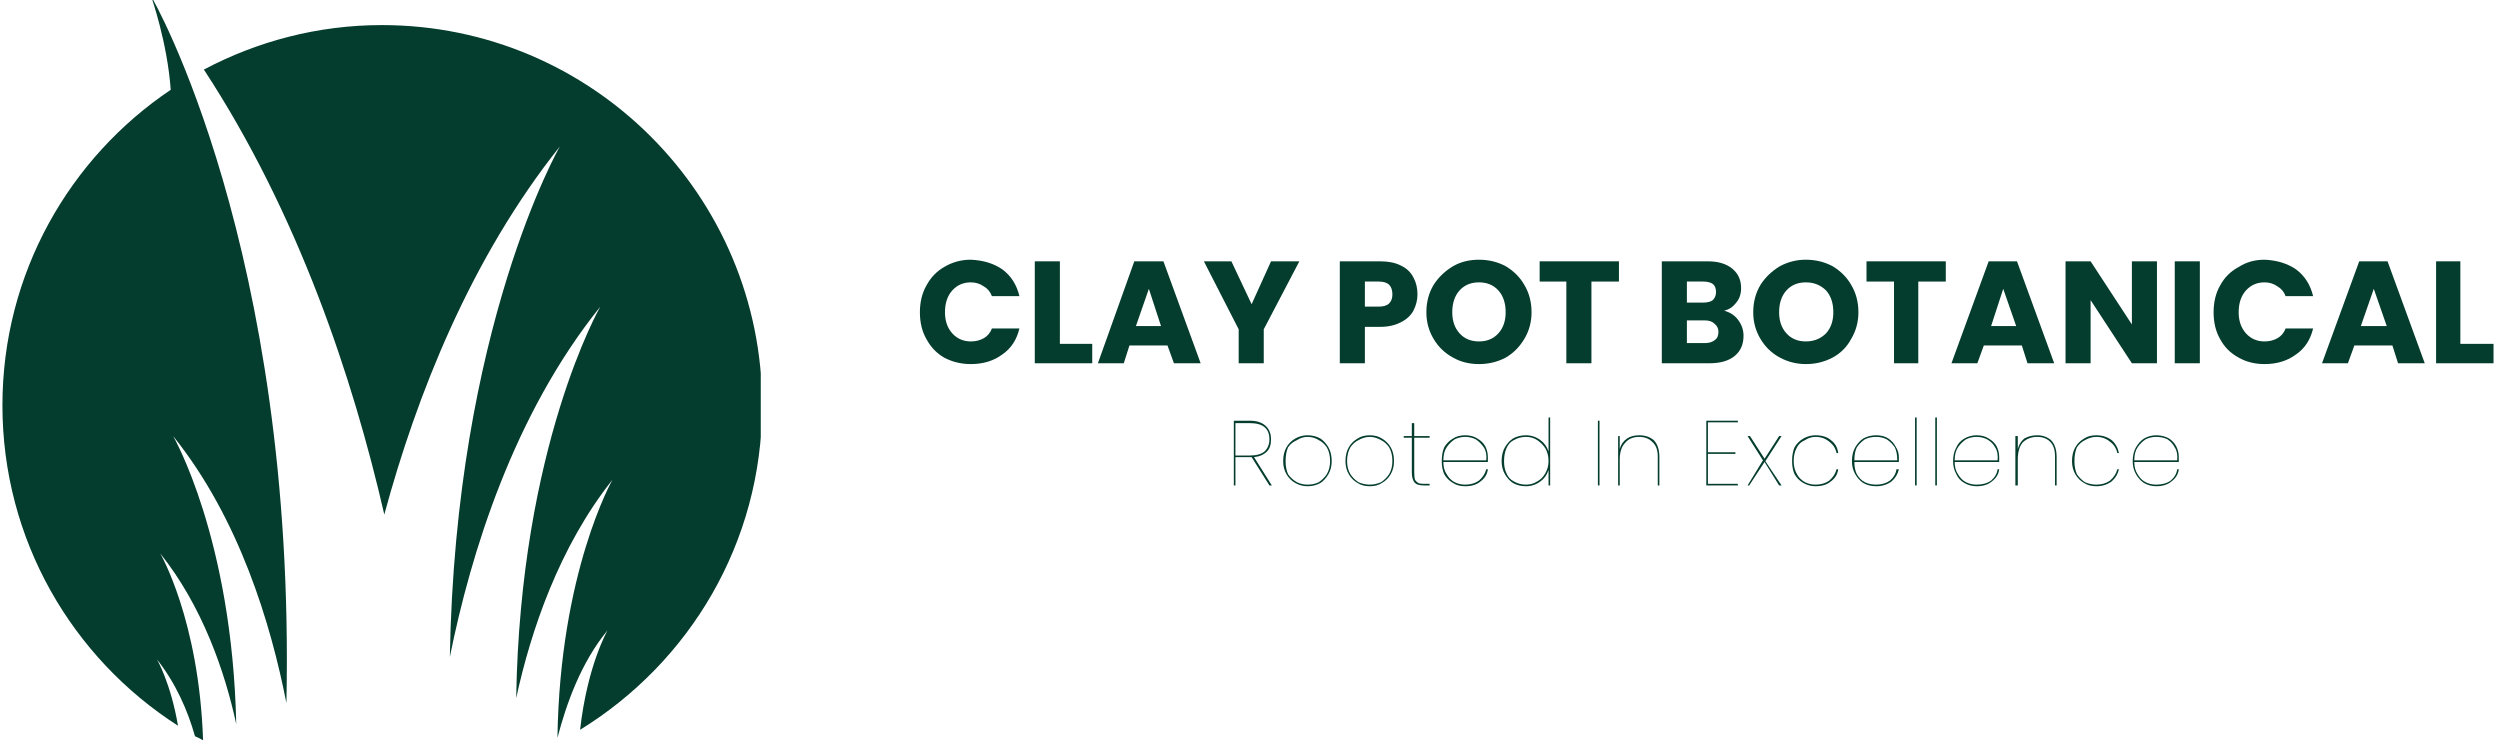
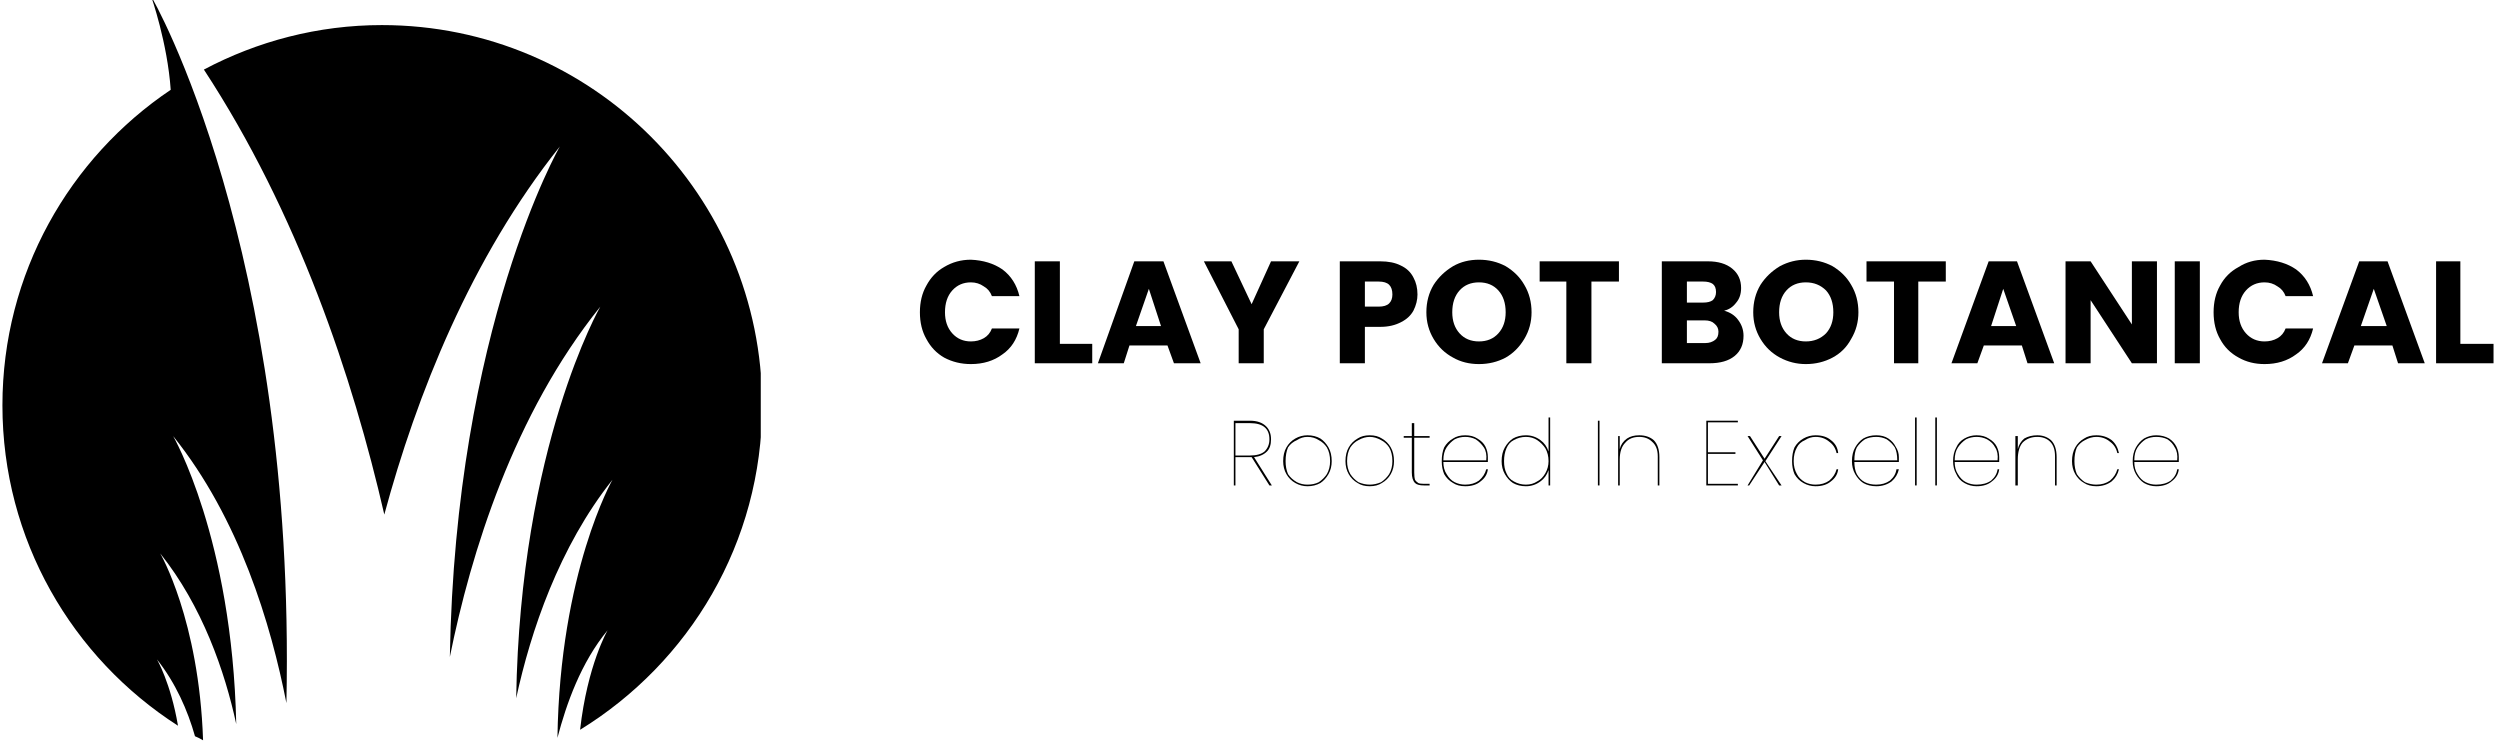
<svg xmlns="http://www.w3.org/2000/svg" version="1.2" viewBox="0 0 309 92" width="309" height="92">
  <defs>
    <clipPath clipPathUnits="userSpaceOnUse" id="cp1">
      <path d="m0.28-0.36h35.3v91.87h-35.3z" />
    </clipPath>
    <clipPath clipPathUnits="userSpaceOnUse" id="cp2">
      <path d="m25.17 3.07h68.86v88.24h-68.86z" />
    </clipPath>
  </defs>
  <style>
		.s0 { fill: #043d2d } 
	</style>
  <g id="Clip-Path" clip-path="url(#cp1)">
    <g id="Layer">
-       <path id="Layer" class="s0" d="m19.4 81.5c2.3 2.9 3.8 6.3 4.7 9.5q0.5 0.2 1 0.5c-0.5-14.9-5.3-23.1-5.3-23.1 5.2 6.5 8 14.6 9.4 21.1-0.5-23-7.8-35.6-7.8-35.6 8.2 10.2 12.1 23.3 14 33 1.2-56.1-16.6-87.3-16.7-87.3 0 0 2 5.7 2.4 11.5-12.5 8.4-20.8 22.7-20.8 39 0 16.6 8.6 31.2 21.7 39.6-0.9-5.3-2.6-8.2-2.6-8.2z" />
+       <path id="Layer" className="s0" d="m19.4 81.5c2.3 2.9 3.8 6.3 4.7 9.5q0.5 0.2 1 0.5c-0.5-14.9-5.3-23.1-5.3-23.1 5.2 6.5 8 14.6 9.4 21.1-0.5-23-7.8-35.6-7.8-35.6 8.2 10.2 12.1 23.3 14 33 1.2-56.1-16.6-87.3-16.7-87.3 0 0 2 5.7 2.4 11.5-12.5 8.4-20.8 22.7-20.8 39 0 16.6 8.6 31.2 21.7 39.6-0.9-5.3-2.6-8.2-2.6-8.2z" />
    </g>
  </g>
  <g id="Clip-Path" clip-path="url(#cp2)">
    <g id="Layer">
-       <path id="Layer" class="s0" d="m47.2 3.1c-7.9 0-15.4 2-22 5.5 11.6 17.7 18.4 38 22.3 55 4-14.8 10.7-31.7 21.7-45.5 0 0-12.9 22.4-13.6 63.1 2.6-12.9 7.9-30 18.6-43.3 0 0-9.9 17.2-10.4 48.4 1.8-8.3 5.3-18.7 11.9-27 0 0-6.5 11.4-6.8 31.9 1.1-4.2 2.9-9.3 6.2-13.3 0 0-2.5 4.3-3.4 12.3 13.5-8.3 22.5-23.1 22.5-40.1 0-25.9-21-47-47-47z" />
-     </g>
-   </g>
-   <g id="Layer">
-     <g id="Layer">
-       <g id="Layer">
-         <path id="Layer" class="s0" d="m113.7 38.6q0-1.9 0.8-3.3 0.8-1.5 2.2-2.3 1.5-0.9 3.3-0.9 2.3 0.1 3.9 1.2 1.6 1.2 2.1 3.3h-3.4q-0.3-0.8-1-1.2-0.7-0.5-1.6-0.5-1.4 0-2.3 1-0.9 1-0.9 2.7 0 1.6 0.9 2.6 0.9 1 2.3 1 0.9 0 1.6-0.4 0.7-0.4 1-1.2h3.4q-0.5 2.1-2.1 3.2-1.6 1.2-3.9 1.2-1.8 0-3.3-0.8-1.4-0.8-2.2-2.3-0.8-1.4-0.8-3.3z" />
-       </g>
-     </g>
-   </g>
-   <g id="Layer">
-     <g id="Layer">
-       <g id="Layer">
-         <path id="Layer" class="s0" d="m131 42.5h4v2.4h-7.1v-12.6h3.1z" />
-       </g>
-     </g>
-   </g>
-   <g id="Layer">
-     <g id="Layer">
-       <g id="Layer">
-         <path id="Layer" fill-rule="evenodd" class="s0" d="m144.3 42.7h-4.7l-0.7 2.2h-3.2l4.5-12.6h3.6l4.6 12.6h-3.3zm-0.8-2.4l-1.5-4.6-1.6 4.6z" />
-       </g>
-     </g>
-   </g>
-   <g id="Layer">
-     <g id="Layer">
-       <g id="Layer">
-         <path id="Layer" class="s0" d="m160.6 32.3l-4.4 8.4v4.2h-3.1v-4.2l-4.3-8.4h3.4l2.5 5.3 2.4-5.3z" />
-       </g>
-     </g>
-   </g>
-   <g id="Layer">
-     <g id="Layer">
-       <g id="Layer">
- 			</g>
-     </g>
-   </g>
-   <g id="Layer">
-     <g id="Layer">
-       <g id="Layer">
-         <path id="Layer" fill-rule="evenodd" class="s0" d="m175.2 36.4q0 1-0.5 2-0.5 0.9-1.5 1.4-1.1 0.6-2.6 0.6h-1.9v4.5h-3.1v-12.6h5q1.5 0 2.5 0.5 1.1 0.5 1.6 1.5 0.5 0.9 0.5 2.1zm-4.8 1.5q0.9 0 1.3-0.4 0.4-0.4 0.4-1.1 0-0.8-0.4-1.2-0.4-0.4-1.3-0.4h-1.7v3.1z" />
-       </g>
-     </g>
-   </g>
-   <g id="Layer">
-     <g id="Layer">
-       <g id="Layer">
-         <path id="Layer" fill-rule="evenodd" class="s0" d="m182.8 45q-1.8 0-3.2-0.8-1.5-0.8-2.4-2.3-0.9-1.5-0.9-3.3 0-1.9 0.9-3.4 0.9-1.4 2.4-2.3 1.4-0.8 3.2-0.8 1.8 0 3.3 0.8 1.5 0.9 2.3 2.3 0.9 1.5 0.9 3.4 0 1.8-0.9 3.3-0.9 1.5-2.3 2.3-1.5 0.8-3.3 0.8zm0-2.8q1.5 0 2.4-1 0.9-1 0.9-2.6 0-1.7-0.9-2.7-0.9-1-2.4-1-1.5 0-2.4 1-0.9 1-0.9 2.7 0 1.6 0.9 2.6 0.9 1 2.4 1z" />
-       </g>
-     </g>
-   </g>
-   <g id="Layer">
-     <g id="Layer">
-       <g id="Layer">
-         <path id="Layer" class="s0" d="m200.1 32.3v2.5h-3.4v10.1h-3.1v-10.1h-3.3v-2.5z" />
-       </g>
-     </g>
-   </g>
-   <g id="Layer">
-     <g id="Layer">
-       <g id="Layer">
- 			</g>
-     </g>
-   </g>
-   <g id="Layer">
-     <g id="Layer">
-       <g id="Layer">
-         <path id="Layer" fill-rule="evenodd" class="s0" d="m213.1 38.4q1.1 0.3 1.7 1.1 0.7 0.9 0.7 2 0 1.6-1.1 2.5-1.1 0.9-3.1 0.9h-5.9v-12.6h5.7q1.9 0 3 0.9 1.1 0.9 1.1 2.4 0 1.1-0.6 1.8-0.6 0.8-1.5 1zm-4.6-1h2q0.8 0 1.2-0.3 0.4-0.4 0.4-1 0-0.7-0.4-1-0.4-0.3-1.2-0.3h-2zm2.3 5q0.7 0 1.2-0.4 0.4-0.3 0.4-1 0-0.6-0.5-1-0.4-0.4-1.2-0.4h-2.2v2.8z" />
-       </g>
-     </g>
-   </g>
-   <g id="Layer">
-     <g id="Layer">
-       <g id="Layer">
-         <path id="Layer" fill-rule="evenodd" class="s0" d="m223.2 45q-1.7 0-3.2-0.8-1.5-0.8-2.4-2.3-0.9-1.5-0.9-3.3 0-1.9 0.9-3.4 0.9-1.4 2.4-2.3 1.5-0.8 3.2-0.8 1.8 0 3.3 0.8 1.5 0.9 2.3 2.3 0.9 1.5 0.9 3.4 0 1.8-0.9 3.3-0.8 1.5-2.3 2.3-1.5 0.8-3.3 0.8zm0-2.8q1.5 0 2.5-1 0.9-1 0.9-2.6 0-1.7-0.9-2.7-1-1-2.5-1-1.5 0-2.4 1-0.9 1-0.9 2.7 0 1.6 0.9 2.6 0.9 1 2.4 1z" />
-       </g>
-     </g>
-   </g>
-   <g id="Layer">
-     <g id="Layer">
-       <g id="Layer">
-         <path id="Layer" class="s0" d="m240.5 32.3v2.5h-3.4v10.1h-3v-10.1h-3.4v-2.5z" />
-       </g>
-     </g>
-   </g>
-   <g id="Layer">
-     <g id="Layer">
-       <g id="Layer">
-         <path id="Layer" fill-rule="evenodd" class="s0" d="m249.9 42.7h-4.7l-0.8 2.2h-3.2l4.6-12.6h3.5l4.6 12.6h-3.3zm-0.7-2.4l-1.6-4.6-1.5 4.6z" />
-       </g>
-     </g>
-   </g>
-   <g id="Layer">
-     <g id="Layer">
-       <g id="Layer">
-         <path id="Layer" class="s0" d="m266.6 44.9h-3.1l-5.1-7.8v7.8h-3.1v-12.6h3.1l5.1 7.8v-7.8h3.1z" />
-       </g>
-     </g>
-   </g>
-   <g id="Layer">
-     <g id="Layer">
-       <g id="Layer">
-         <path id="Layer" class="s0" d="m271.9 32.3v12.6h-3.1v-12.6z" />
-       </g>
-     </g>
-   </g>
-   <g id="Layer">
-     <g id="Layer">
-       <g id="Layer">
-         <path id="Layer" class="s0" d="m273.6 38.6q0-1.9 0.8-3.3 0.8-1.5 2.3-2.3 1.4-0.9 3.2-0.9 2.3 0.1 3.9 1.2 1.6 1.2 2.1 3.3h-3.4q-0.3-0.8-1-1.2-0.7-0.5-1.6-0.5-1.4 0-2.3 1-0.9 1-0.9 2.7 0 1.6 0.9 2.6 0.9 1 2.3 1 0.9 0 1.6-0.4 0.7-0.4 1-1.2h3.4q-0.5 2.1-2.1 3.2-1.6 1.2-3.9 1.2-1.8 0-3.2-0.8-1.5-0.8-2.3-2.3-0.8-1.4-0.8-3.3z" />
-       </g>
-     </g>
-   </g>
-   <g id="Layer">
-     <g id="Layer">
-       <g id="Layer">
-         <path id="Layer" fill-rule="evenodd" class="s0" d="m295.7 42.7h-4.7l-0.8 2.2h-3.2l4.6-12.6h3.5l4.6 12.6h-3.3zm-0.7-2.4l-1.6-4.6-1.6 4.6z" />
-       </g>
-     </g>
-   </g>
-   <g id="Layer">
-     <g id="Layer">
-       <g id="Layer">
-         <path id="Layer" class="s0" d="m304.1 42.5h4.1v2.4h-7.1v-12.6h3z" />
-       </g>
-     </g>
-   </g>
-   <g id="Layer">
-     <g id="Layer">
-       <g id="Layer">
-         <path id="Layer" fill-rule="evenodd" class="s0" d="m156.9 60l-2.2-3.5h-2v3.5h-0.2v-8h2q1.3 0 2 0.7 0.6 0.6 0.6 1.6 0 1-0.5 1.5-0.6 0.6-1.6 0.7l2.2 3.5zm-2.4-3.7q1.2 0 1.8-0.5 0.6-0.6 0.6-1.5 0-2-2.4-2h-1.8v4z" />
-       </g>
-     </g>
-   </g>
-   <g id="Layer">
-     <g id="Layer">
-       <g id="Layer">
-         <path id="Layer" fill-rule="evenodd" class="s0" d="m161.6 60.1q-0.8 0-1.5-0.4-0.7-0.4-1.1-1.1-0.4-0.7-0.4-1.6 0-1 0.4-1.7 0.4-0.7 1.1-1.1 0.7-0.4 1.5-0.4 0.9 0 1.6 0.4 0.6 0.4 1 1.1 0.4 0.7 0.4 1.7 0 0.9-0.4 1.6-0.4 0.7-1 1.1-0.7 0.4-1.6 0.4zm0-0.2q0.8 0 1.4-0.3 0.6-0.4 1-1 0.4-0.7 0.4-1.6 0-1-0.4-1.7-0.4-0.6-1-0.9-0.6-0.4-1.4-0.4-0.7 0-1.3 0.4-0.7 0.3-1.1 0.9-0.3 0.7-0.3 1.7 0 0.9 0.3 1.6 0.4 0.6 1.1 1 0.6 0.3 1.3 0.3z" />
-       </g>
-     </g>
-   </g>
-   <g id="Layer">
-     <g id="Layer">
-       <g id="Layer">
-         <path id="Layer" fill-rule="evenodd" class="s0" d="m169.3 60.1q-0.9 0-1.5-0.4-0.7-0.4-1.1-1.1-0.4-0.7-0.4-1.6 0-1 0.4-1.7 0.4-0.7 1.1-1.1 0.6-0.4 1.5-0.4 0.9 0 1.5 0.4 0.7 0.4 1.1 1.1 0.4 0.7 0.4 1.7 0 0.9-0.4 1.6-0.4 0.7-1.1 1.1-0.6 0.4-1.5 0.4zm0-0.2q0.7 0 1.4-0.3 0.6-0.4 1-1 0.4-0.7 0.4-1.6 0-1-0.4-1.7-0.4-0.6-1-0.9-0.7-0.4-1.4-0.4-0.7 0-1.4 0.4-0.6 0.3-1 0.9-0.4 0.7-0.4 1.7 0 0.9 0.4 1.6 0.4 0.6 1 1 0.7 0.3 1.4 0.3z" />
-       </g>
-     </g>
-   </g>
-   <g id="Layer">
-     <g id="Layer">
-       <g id="Layer">
-         <path id="Layer" class="s0" d="m174.8 54.1v4.3q0 0.6 0.1 0.9 0.1 0.2 0.4 0.4 0.2 0.1 0.7 0.1h0.7v0.2h-0.7q-0.8 0-1.1-0.3-0.4-0.4-0.4-1.3v-4.3h-1v-0.2h1v-1.6h0.3v1.6h1.9v0.2z" />
-       </g>
-     </g>
-   </g>
-   <g id="Layer">
-     <g id="Layer">
-       <g id="Layer">
-         <path id="Layer" fill-rule="evenodd" class="s0" d="m181.1 59.9q1 0 1.7-0.5 0.7-0.6 0.9-1.4h0.2q-0.1 0.9-0.9 1.5-0.7 0.6-1.9 0.6-0.9 0-1.5-0.4-0.7-0.4-1.1-1.1-0.3-0.7-0.3-1.6 0-1 0.3-1.7 0.4-0.7 1.1-1.1 0.6-0.4 1.5-0.4 0.9 0 1.5 0.4 0.7 0.4 1 1 0.3 0.6 0.3 1.3 0 0.4 0 0.6h-5.5q0 0.9 0.4 1.5 0.4 0.7 1 1 0.6 0.3 1.3 0.3zm0-5.9q-0.7 0-1.3 0.3-0.6 0.4-1 1-0.4 0.6-0.4 1.6h5.3q0.1-1-0.3-1.6-0.4-0.6-1-1-0.6-0.3-1.3-0.3z" />
-       </g>
-     </g>
-   </g>
-   <g id="Layer">
-     <g id="Layer">
-       <g id="Layer">
-         <path id="Layer" fill-rule="evenodd" class="s0" d="m185.6 57q0-1 0.4-1.7 0.4-0.7 1-1.1 0.7-0.4 1.6-0.4 1 0 1.8 0.6 0.7 0.5 1 1.4v-4.2h0.2v8.4h-0.2v-1.9q-0.3 0.9-1 1.4-0.8 0.6-1.8 0.6-0.9 0-1.6-0.4-0.6-0.4-1-1.1-0.4-0.7-0.4-1.6zm5.8 0q0-0.9-0.4-1.6-0.4-0.6-1-1-0.6-0.4-1.4-0.4-0.8 0-1.5 0.4-0.6 0.3-0.9 1-0.3 0.7-0.3 1.6 0 0.9 0.3 1.5 0.3 0.7 0.9 1 0.7 0.4 1.5 0.4 0.8 0 1.4-0.4 0.6-0.3 1-1 0.4-0.7 0.4-1.5z" />
-       </g>
-     </g>
-   </g>
-   <g id="Layer">
-     <g id="Layer">
-       <g id="Layer">
- 			</g>
-     </g>
-   </g>
-   <g id="Layer">
-     <g id="Layer">
-       <g id="Layer">
-         <path id="Layer" class="s0" d="m197.7 52v8h-0.2v-8z" />
-       </g>
-     </g>
-   </g>
-   <g id="Layer">
-     <g id="Layer">
-       <g id="Layer">
-         <path id="Layer" class="s0" d="m202.6 53.8q1.1 0 1.8 0.6 0.7 0.7 0.7 2.1v3.5h-0.2v-3.6q0-1.2-0.7-1.8-0.6-0.6-1.6-0.6-1.1 0-1.7 0.7-0.7 0.7-0.7 2.1v3.2h-0.2v-6.1h0.2v1.6q0.2-0.8 0.9-1.3 0.6-0.4 1.5-0.4z" />
-       </g>
-     </g>
-   </g>
-   <g id="Layer">
-     <g id="Layer">
-       <g id="Layer">
- 			</g>
-     </g>
-   </g>
-   <g id="Layer">
-     <g id="Layer">
-       <g id="Layer">
-         <path id="Layer" class="s0" d="m211.1 52.2v3.7h3.4v0.2h-3.4v3.7h3.7v0.2h-3.9v-8h3.9v0.2z" />
-       </g>
-     </g>
-   </g>
-   <g id="Layer">
-     <g id="Layer">
-       <g id="Layer">
-         <path id="Layer" class="s0" d="m219.9 60l-1.8-2.9-1.9 2.9h-0.2l1.9-3.1-1.9-3h0.3l1.8 2.8 1.8-2.8h0.3l-2 3.1 2 3z" />
-       </g>
-     </g>
-   </g>
-   <g id="Layer">
-     <g id="Layer">
-       <g id="Layer">
-         <path id="Layer" class="s0" d="m221.5 57q0-1 0.3-1.7 0.4-0.7 1.1-1.1 0.7-0.4 1.5-0.4 1.2 0 1.9 0.6 0.8 0.6 0.9 1.6h-0.2q-0.2-0.9-0.9-1.4-0.7-0.6-1.7-0.6-0.7 0-1.3 0.4-0.7 0.3-1 0.9-0.4 0.7-0.4 1.7 0 0.9 0.4 1.6 0.3 0.6 1 1 0.6 0.3 1.3 0.3 1 0 1.7-0.5 0.7-0.6 0.9-1.4h0.2q-0.1 0.9-0.9 1.5-0.7 0.6-1.9 0.6-0.8 0-1.5-0.4-0.7-0.4-1.1-1.1-0.3-0.7-0.3-1.6z" />
-       </g>
-     </g>
-   </g>
-   <g id="Layer">
-     <g id="Layer">
-       <g id="Layer">
-         <path id="Layer" fill-rule="evenodd" class="s0" d="m231.9 59.9q1 0 1.7-0.5 0.7-0.6 0.8-1.4h0.3q-0.2 0.9-0.9 1.5-0.8 0.6-1.9 0.6-0.9 0-1.6-0.4-0.6-0.4-1-1.1-0.4-0.7-0.4-1.6 0-1 0.4-1.7 0.4-0.7 1-1.1 0.7-0.4 1.6-0.4 0.9 0 1.5 0.4 0.6 0.4 0.9 1 0.4 0.6 0.4 1.3 0 0.4 0 0.6h-5.5q0 0.9 0.3 1.5 0.4 0.7 1 1 0.6 0.3 1.4 0.3zm0-5.9q-0.8 0-1.4 0.3-0.6 0.4-1 1-0.3 0.6-0.3 1.6h5.3q0-1-0.3-1.6-0.4-0.6-1-1-0.6-0.3-1.3-0.3z" />
-       </g>
-     </g>
-   </g>
-   <g id="Layer">
-     <g id="Layer">
-       <g id="Layer">
-         <path id="Layer" class="s0" d="m236.9 51.6v8.4h-0.2v-8.4z" />
-       </g>
-     </g>
-   </g>
-   <g id="Layer">
-     <g id="Layer">
-       <g id="Layer">
-         <path id="Layer" class="s0" d="m239.4 51.6v8.4h-0.2v-8.4z" />
-       </g>
-     </g>
-   </g>
-   <g id="Layer">
-     <g id="Layer">
-       <g id="Layer">
-         <path id="Layer" fill-rule="evenodd" class="s0" d="m244.3 59.9q1.1 0 1.8-0.5 0.7-0.6 0.8-1.4h0.2q-0.1 0.9-0.9 1.5-0.7 0.6-1.9 0.6-0.8 0-1.5-0.4-0.7-0.4-1-1.1-0.4-0.7-0.4-1.6 0-1 0.4-1.7 0.3-0.7 1-1.1 0.7-0.4 1.5-0.4 0.9 0 1.5 0.4 0.7 0.4 1 1 0.3 0.6 0.3 1.3 0 0.4 0 0.6h-5.5q0 0.9 0.4 1.5 0.4 0.7 1 1 0.6 0.3 1.3 0.3zm0-5.9q-0.7 0-1.3 0.3-0.6 0.4-1 1-0.4 0.6-0.4 1.6h5.3q0.1-1-0.3-1.6-0.3-0.6-1-1-0.6-0.3-1.3-0.3z" />
-       </g>
-     </g>
-   </g>
-   <g id="Layer">
-     <g id="Layer">
-       <g id="Layer">
-         <path id="Layer" class="s0" d="m251.8 53.8q1 0 1.7 0.6 0.7 0.7 0.7 2.1v3.5h-0.2v-3.6q0-1.2-0.6-1.8-0.6-0.6-1.6-0.6-1.1 0-1.8 0.7-0.6 0.7-0.6 2.1v3.2h-0.3v-6.1h0.3v1.6q0.2-0.8 0.8-1.3 0.7-0.4 1.6-0.4z" />
-       </g>
-     </g>
-   </g>
-   <g id="Layer">
-     <g id="Layer">
-       <g id="Layer">
-         <path id="Layer" class="s0" d="m256.1 57q0-1 0.4-1.7 0.4-0.7 1.1-1.1 0.6-0.4 1.5-0.4 1.1 0 1.9 0.6 0.7 0.6 0.9 1.6h-0.2q-0.2-0.9-0.9-1.4-0.7-0.6-1.7-0.6-0.7 0-1.4 0.4-0.6 0.3-1 0.9-0.3 0.7-0.3 1.7 0 0.9 0.3 1.6 0.4 0.6 1 1 0.7 0.3 1.4 0.3 1 0 1.7-0.5 0.7-0.6 0.9-1.4h0.2q-0.2 0.9-0.9 1.5-0.8 0.6-1.9 0.6-0.9 0-1.5-0.4-0.7-0.4-1.1-1.1-0.4-0.7-0.4-1.6z" />
-       </g>
-     </g>
-   </g>
-   <g id="Layer">
-     <g id="Layer">
-       <g id="Layer">
-         <path id="Layer" fill-rule="evenodd" class="s0" d="m266.5 59.9q1.1 0 1.8-0.5 0.7-0.6 0.8-1.4h0.2q-0.1 0.9-0.9 1.5-0.7 0.6-1.9 0.6-0.8 0-1.5-0.4-0.6-0.4-1-1.1-0.4-0.7-0.4-1.6 0-1 0.4-1.7 0.4-0.7 1-1.1 0.7-0.4 1.5-0.4 0.9 0 1.6 0.4 0.6 0.4 0.9 1 0.3 0.6 0.3 1.3 0 0.4 0 0.6h-5.5q0 0.9 0.4 1.5 0.4 0.7 1 1 0.6 0.3 1.3 0.3zm0-5.9q-0.7 0-1.3 0.3-0.6 0.4-1 1-0.4 0.6-0.4 1.6h5.3q0.1-1-0.3-1.6-0.3-0.6-0.9-1-0.6-0.3-1.4-0.3z" />
+       <path id="Layer" className="s0" d="m47.2 3.1c-7.9 0-15.4 2-22 5.5 11.6 17.7 18.4 38 22.3 55 4-14.8 10.7-31.7 21.7-45.5 0 0-12.9 22.4-13.6 63.1 2.6-12.9 7.9-30 18.6-43.3 0 0-9.9 17.2-10.4 48.4 1.8-8.3 5.3-18.7 11.9-27 0 0-6.5 11.4-6.8 31.9 1.1-4.2 2.9-9.3 6.2-13.3 0 0-2.5 4.3-3.4 12.3 13.5-8.3 22.5-23.1 22.5-40.1 0-25.9-21-47-47-47z" />
+     </g>
+   </g>
+   <g id="Layer">
+     <g id="Layer">
+       <g id="Layer">
+         <path id="Layer" className="s0" d="m113.7 38.6q0-1.9 0.8-3.3 0.8-1.5 2.2-2.3 1.5-0.9 3.3-0.9 2.3 0.1 3.9 1.2 1.6 1.2 2.1 3.3h-3.4q-0.3-0.8-1-1.2-0.7-0.5-1.6-0.5-1.4 0-2.3 1-0.9 1-0.9 2.7 0 1.6 0.9 2.6 0.9 1 2.3 1 0.9 0 1.6-0.4 0.7-0.4 1-1.2h3.4q-0.5 2.1-2.1 3.2-1.6 1.2-3.9 1.2-1.8 0-3.3-0.8-1.4-0.8-2.2-2.3-0.8-1.4-0.8-3.3z" />
+       </g>
+     </g>
+   </g>
+   <g id="Layer">
+     <g id="Layer">
+       <g id="Layer">
+         <path id="Layer" className="s0" d="m131 42.5h4v2.4h-7.1v-12.6h3.1z" />
+       </g>
+     </g>
+   </g>
+   <g id="Layer">
+     <g id="Layer">
+       <g id="Layer">
+         <path id="Layer" fill-rule="evenodd" className="s0" d="m144.3 42.7h-4.7l-0.7 2.2h-3.2l4.5-12.6h3.6l4.6 12.6h-3.3zm-0.8-2.4l-1.5-4.6-1.6 4.6z" />
+       </g>
+     </g>
+   </g>
+   <g id="Layer">
+     <g id="Layer">
+       <g id="Layer">
+         <path id="Layer" className="s0" d="m160.6 32.3l-4.4 8.4v4.2h-3.1v-4.2l-4.3-8.4h3.4l2.5 5.3 2.4-5.3z" />
+       </g>
+     </g>
+   </g>
+   <g id="Layer">
+     <g id="Layer">
+       <g id="Layer">
+ 			</g>
+     </g>
+   </g>
+   <g id="Layer">
+     <g id="Layer">
+       <g id="Layer">
+         <path id="Layer" fill-rule="evenodd" className="s0" d="m175.2 36.4q0 1-0.5 2-0.5 0.9-1.5 1.4-1.1 0.6-2.6 0.6h-1.9v4.5h-3.1v-12.6h5q1.5 0 2.5 0.5 1.1 0.5 1.6 1.5 0.5 0.9 0.5 2.1zm-4.8 1.5q0.9 0 1.3-0.4 0.4-0.4 0.4-1.1 0-0.8-0.4-1.2-0.4-0.4-1.3-0.4h-1.7v3.1z" />
+       </g>
+     </g>
+   </g>
+   <g id="Layer">
+     <g id="Layer">
+       <g id="Layer">
+         <path id="Layer" fill-rule="evenodd" className="s0" d="m182.8 45q-1.8 0-3.2-0.8-1.5-0.8-2.4-2.3-0.9-1.5-0.9-3.3 0-1.9 0.9-3.4 0.9-1.4 2.4-2.3 1.4-0.8 3.2-0.8 1.8 0 3.3 0.8 1.5 0.9 2.3 2.3 0.9 1.5 0.9 3.4 0 1.8-0.9 3.3-0.9 1.5-2.3 2.3-1.5 0.8-3.3 0.8zm0-2.8q1.5 0 2.4-1 0.9-1 0.9-2.6 0-1.7-0.9-2.7-0.9-1-2.4-1-1.5 0-2.4 1-0.9 1-0.9 2.7 0 1.6 0.9 2.6 0.9 1 2.4 1z" />
+       </g>
+     </g>
+   </g>
+   <g id="Layer">
+     <g id="Layer">
+       <g id="Layer">
+         <path id="Layer" className="s0" d="m200.1 32.3v2.5h-3.4v10.1h-3.1v-10.1h-3.3v-2.5z" />
+       </g>
+     </g>
+   </g>
+   <g id="Layer">
+     <g id="Layer">
+       <g id="Layer">
+ 			</g>
+     </g>
+   </g>
+   <g id="Layer">
+     <g id="Layer">
+       <g id="Layer">
+         <path id="Layer" fill-rule="evenodd" className="s0" d="m213.1 38.4q1.1 0.3 1.7 1.1 0.7 0.9 0.7 2 0 1.6-1.1 2.5-1.1 0.9-3.1 0.9h-5.9v-12.6h5.7q1.9 0 3 0.9 1.1 0.9 1.1 2.4 0 1.1-0.6 1.8-0.6 0.8-1.5 1zm-4.6-1h2q0.8 0 1.2-0.3 0.4-0.4 0.4-1 0-0.7-0.4-1-0.4-0.3-1.2-0.3h-2zm2.3 5q0.7 0 1.2-0.4 0.4-0.3 0.4-1 0-0.6-0.5-1-0.4-0.4-1.2-0.4h-2.2v2.8z" />
+       </g>
+     </g>
+   </g>
+   <g id="Layer">
+     <g id="Layer">
+       <g id="Layer">
+         <path id="Layer" fill-rule="evenodd" className="s0" d="m223.2 45q-1.7 0-3.2-0.8-1.5-0.8-2.4-2.3-0.9-1.5-0.9-3.3 0-1.9 0.9-3.4 0.9-1.4 2.4-2.3 1.5-0.8 3.2-0.8 1.8 0 3.3 0.8 1.5 0.9 2.3 2.3 0.9 1.5 0.9 3.4 0 1.8-0.9 3.3-0.8 1.5-2.3 2.3-1.5 0.8-3.3 0.8zm0-2.8q1.5 0 2.5-1 0.9-1 0.9-2.6 0-1.7-0.9-2.7-1-1-2.5-1-1.5 0-2.4 1-0.9 1-0.9 2.7 0 1.6 0.9 2.6 0.9 1 2.4 1z" />
+       </g>
+     </g>
+   </g>
+   <g id="Layer">
+     <g id="Layer">
+       <g id="Layer">
+         <path id="Layer" className="s0" d="m240.5 32.3v2.5h-3.4v10.1h-3v-10.1h-3.4v-2.5z" />
+       </g>
+     </g>
+   </g>
+   <g id="Layer">
+     <g id="Layer">
+       <g id="Layer">
+         <path id="Layer" fill-rule="evenodd" className="s0" d="m249.9 42.7h-4.7l-0.8 2.2h-3.2l4.6-12.6h3.5l4.6 12.6h-3.3zm-0.7-2.4l-1.6-4.6-1.5 4.6z" />
+       </g>
+     </g>
+   </g>
+   <g id="Layer">
+     <g id="Layer">
+       <g id="Layer">
+         <path id="Layer" className="s0" d="m266.6 44.9h-3.1l-5.1-7.8v7.8h-3.1v-12.6h3.1l5.1 7.8v-7.8h3.1z" />
+       </g>
+     </g>
+   </g>
+   <g id="Layer">
+     <g id="Layer">
+       <g id="Layer">
+         <path id="Layer" className="s0" d="m271.9 32.3v12.6h-3.1v-12.6z" />
+       </g>
+     </g>
+   </g>
+   <g id="Layer">
+     <g id="Layer">
+       <g id="Layer">
+         <path id="Layer" className="s0" d="m273.6 38.6q0-1.9 0.8-3.3 0.8-1.5 2.3-2.3 1.4-0.9 3.2-0.9 2.3 0.1 3.9 1.2 1.6 1.2 2.1 3.3h-3.4q-0.3-0.8-1-1.2-0.7-0.5-1.6-0.5-1.4 0-2.3 1-0.9 1-0.9 2.7 0 1.6 0.9 2.6 0.9 1 2.3 1 0.9 0 1.6-0.4 0.7-0.4 1-1.2h3.4q-0.5 2.1-2.1 3.2-1.6 1.2-3.9 1.2-1.8 0-3.2-0.8-1.5-0.8-2.3-2.3-0.8-1.4-0.8-3.3z" />
+       </g>
+     </g>
+   </g>
+   <g id="Layer">
+     <g id="Layer">
+       <g id="Layer">
+         <path id="Layer" fill-rule="evenodd" className="s0" d="m295.7 42.7h-4.7l-0.8 2.2h-3.2l4.6-12.6h3.5l4.6 12.6h-3.3zm-0.7-2.4l-1.6-4.6-1.6 4.6z" />
+       </g>
+     </g>
+   </g>
+   <g id="Layer">
+     <g id="Layer">
+       <g id="Layer">
+         <path id="Layer" className="s0" d="m304.1 42.5h4.1v2.4h-7.1v-12.6h3z" />
+       </g>
+     </g>
+   </g>
+   <g id="Layer">
+     <g id="Layer">
+       <g id="Layer">
+         <path id="Layer" fill-rule="evenodd" className="s0" d="m156.9 60l-2.2-3.5h-2v3.5h-0.2v-8h2q1.3 0 2 0.7 0.6 0.6 0.6 1.6 0 1-0.5 1.5-0.6 0.6-1.6 0.7l2.2 3.5zm-2.4-3.7q1.2 0 1.8-0.5 0.6-0.6 0.6-1.5 0-2-2.4-2h-1.8v4z" />
+       </g>
+     </g>
+   </g>
+   <g id="Layer">
+     <g id="Layer">
+       <g id="Layer">
+         <path id="Layer" fill-rule="evenodd" className="s0" d="m161.6 60.1q-0.8 0-1.5-0.4-0.7-0.4-1.1-1.1-0.4-0.7-0.4-1.6 0-1 0.4-1.7 0.4-0.7 1.1-1.1 0.7-0.4 1.5-0.4 0.9 0 1.6 0.4 0.6 0.4 1 1.1 0.4 0.7 0.4 1.7 0 0.9-0.4 1.6-0.4 0.7-1 1.1-0.7 0.4-1.6 0.4zm0-0.2q0.8 0 1.4-0.3 0.6-0.4 1-1 0.4-0.7 0.4-1.6 0-1-0.4-1.7-0.4-0.6-1-0.9-0.6-0.4-1.4-0.4-0.7 0-1.3 0.4-0.7 0.3-1.1 0.9-0.3 0.7-0.3 1.7 0 0.9 0.3 1.6 0.4 0.6 1.1 1 0.6 0.3 1.3 0.3z" />
+       </g>
+     </g>
+   </g>
+   <g id="Layer">
+     <g id="Layer">
+       <g id="Layer">
+         <path id="Layer" fill-rule="evenodd" className="s0" d="m169.3 60.1q-0.9 0-1.5-0.4-0.7-0.4-1.1-1.1-0.4-0.7-0.4-1.6 0-1 0.4-1.7 0.4-0.7 1.1-1.1 0.6-0.4 1.5-0.4 0.9 0 1.5 0.4 0.7 0.4 1.1 1.1 0.4 0.7 0.4 1.7 0 0.9-0.4 1.6-0.4 0.7-1.1 1.1-0.6 0.4-1.5 0.4zm0-0.2q0.7 0 1.4-0.3 0.6-0.4 1-1 0.4-0.7 0.4-1.6 0-1-0.4-1.7-0.4-0.6-1-0.9-0.7-0.4-1.4-0.4-0.7 0-1.4 0.4-0.6 0.3-1 0.9-0.4 0.7-0.4 1.7 0 0.9 0.4 1.6 0.4 0.6 1 1 0.7 0.3 1.4 0.3z" />
+       </g>
+     </g>
+   </g>
+   <g id="Layer">
+     <g id="Layer">
+       <g id="Layer">
+         <path id="Layer" className="s0" d="m174.8 54.1v4.3q0 0.6 0.1 0.9 0.1 0.2 0.4 0.4 0.2 0.1 0.7 0.1h0.7v0.2h-0.7q-0.8 0-1.1-0.3-0.4-0.4-0.4-1.3v-4.3h-1v-0.2h1v-1.6h0.3v1.6h1.9v0.2z" />
+       </g>
+     </g>
+   </g>
+   <g id="Layer">
+     <g id="Layer">
+       <g id="Layer">
+         <path id="Layer" fill-rule="evenodd" className="s0" d="m181.1 59.9q1 0 1.7-0.5 0.7-0.6 0.9-1.4h0.2q-0.1 0.9-0.9 1.5-0.7 0.6-1.9 0.6-0.9 0-1.5-0.4-0.7-0.4-1.1-1.1-0.3-0.7-0.3-1.6 0-1 0.3-1.7 0.4-0.7 1.1-1.1 0.6-0.4 1.5-0.4 0.9 0 1.5 0.4 0.7 0.4 1 1 0.3 0.6 0.3 1.3 0 0.4 0 0.6h-5.5q0 0.9 0.4 1.5 0.4 0.7 1 1 0.6 0.3 1.3 0.3zm0-5.9q-0.7 0-1.3 0.3-0.6 0.4-1 1-0.4 0.6-0.4 1.6h5.3q0.1-1-0.3-1.6-0.4-0.6-1-1-0.6-0.3-1.3-0.3z" />
+       </g>
+     </g>
+   </g>
+   <g id="Layer">
+     <g id="Layer">
+       <g id="Layer">
+         <path id="Layer" fill-rule="evenodd" className="s0" d="m185.6 57q0-1 0.4-1.7 0.4-0.7 1-1.1 0.7-0.4 1.6-0.4 1 0 1.8 0.6 0.7 0.5 1 1.4v-4.2h0.2v8.4h-0.2v-1.9q-0.3 0.9-1 1.4-0.8 0.6-1.8 0.6-0.9 0-1.6-0.4-0.6-0.4-1-1.1-0.4-0.7-0.4-1.6zm5.8 0q0-0.9-0.4-1.6-0.4-0.6-1-1-0.6-0.4-1.4-0.4-0.8 0-1.5 0.4-0.6 0.3-0.9 1-0.3 0.7-0.3 1.6 0 0.9 0.3 1.5 0.3 0.7 0.9 1 0.7 0.4 1.5 0.4 0.8 0 1.4-0.4 0.6-0.3 1-1 0.4-0.7 0.4-1.5z" />
+       </g>
+     </g>
+   </g>
+   <g id="Layer">
+     <g id="Layer">
+       <g id="Layer">
+ 			</g>
+     </g>
+   </g>
+   <g id="Layer">
+     <g id="Layer">
+       <g id="Layer">
+         <path id="Layer" className="s0" d="m197.7 52v8h-0.2v-8z" />
+       </g>
+     </g>
+   </g>
+   <g id="Layer">
+     <g id="Layer">
+       <g id="Layer">
+         <path id="Layer" className="s0" d="m202.6 53.8q1.1 0 1.8 0.6 0.7 0.7 0.7 2.1v3.5h-0.2v-3.6q0-1.2-0.7-1.8-0.6-0.6-1.6-0.6-1.1 0-1.7 0.7-0.7 0.7-0.7 2.1v3.2h-0.2v-6.1h0.2v1.6q0.2-0.8 0.9-1.3 0.6-0.4 1.5-0.4z" />
+       </g>
+     </g>
+   </g>
+   <g id="Layer">
+     <g id="Layer">
+       <g id="Layer">
+ 			</g>
+     </g>
+   </g>
+   <g id="Layer">
+     <g id="Layer">
+       <g id="Layer">
+         <path id="Layer" className="s0" d="m211.1 52.2v3.7h3.4v0.2h-3.4v3.7h3.7v0.2h-3.9v-8h3.9v0.2z" />
+       </g>
+     </g>
+   </g>
+   <g id="Layer">
+     <g id="Layer">
+       <g id="Layer">
+         <path id="Layer" className="s0" d="m219.9 60l-1.8-2.9-1.9 2.9h-0.2l1.9-3.1-1.9-3h0.3l1.8 2.8 1.8-2.8h0.3l-2 3.1 2 3z" />
+       </g>
+     </g>
+   </g>
+   <g id="Layer">
+     <g id="Layer">
+       <g id="Layer">
+         <path id="Layer" className="s0" d="m221.5 57q0-1 0.3-1.7 0.4-0.7 1.1-1.1 0.7-0.4 1.5-0.4 1.2 0 1.9 0.6 0.8 0.6 0.9 1.6h-0.2q-0.2-0.9-0.9-1.4-0.7-0.6-1.7-0.6-0.7 0-1.3 0.4-0.7 0.3-1 0.9-0.4 0.7-0.4 1.7 0 0.9 0.4 1.6 0.3 0.6 1 1 0.6 0.3 1.3 0.3 1 0 1.7-0.5 0.7-0.6 0.9-1.4h0.2q-0.1 0.9-0.9 1.5-0.7 0.6-1.9 0.6-0.8 0-1.5-0.4-0.7-0.4-1.1-1.1-0.3-0.7-0.3-1.6z" />
+       </g>
+     </g>
+   </g>
+   <g id="Layer">
+     <g id="Layer">
+       <g id="Layer">
+         <path id="Layer" fill-rule="evenodd" className="s0" d="m231.9 59.9q1 0 1.7-0.5 0.7-0.6 0.8-1.4h0.3q-0.2 0.9-0.9 1.5-0.8 0.6-1.9 0.6-0.9 0-1.6-0.4-0.6-0.4-1-1.1-0.4-0.7-0.4-1.6 0-1 0.4-1.7 0.4-0.7 1-1.1 0.7-0.4 1.6-0.4 0.9 0 1.5 0.4 0.6 0.4 0.9 1 0.4 0.6 0.4 1.3 0 0.4 0 0.6h-5.5q0 0.9 0.3 1.5 0.4 0.7 1 1 0.6 0.3 1.4 0.3zm0-5.9q-0.8 0-1.4 0.3-0.6 0.4-1 1-0.3 0.6-0.3 1.6h5.3q0-1-0.3-1.6-0.4-0.6-1-1-0.6-0.3-1.3-0.3z" />
+       </g>
+     </g>
+   </g>
+   <g id="Layer">
+     <g id="Layer">
+       <g id="Layer">
+         <path id="Layer" className="s0" d="m236.9 51.6v8.4h-0.2v-8.4z" />
+       </g>
+     </g>
+   </g>
+   <g id="Layer">
+     <g id="Layer">
+       <g id="Layer">
+         <path id="Layer" className="s0" d="m239.4 51.6v8.4h-0.2v-8.4z" />
+       </g>
+     </g>
+   </g>
+   <g id="Layer">
+     <g id="Layer">
+       <g id="Layer">
+         <path id="Layer" fill-rule="evenodd" className="s0" d="m244.3 59.9q1.1 0 1.8-0.5 0.7-0.6 0.8-1.4h0.2q-0.1 0.9-0.9 1.5-0.7 0.6-1.9 0.6-0.8 0-1.5-0.4-0.7-0.4-1-1.1-0.4-0.7-0.4-1.6 0-1 0.4-1.7 0.3-0.7 1-1.1 0.7-0.4 1.5-0.4 0.9 0 1.5 0.4 0.7 0.4 1 1 0.3 0.6 0.3 1.3 0 0.4 0 0.6h-5.5q0 0.9 0.4 1.5 0.4 0.7 1 1 0.6 0.3 1.3 0.3zm0-5.9q-0.7 0-1.3 0.3-0.6 0.4-1 1-0.4 0.6-0.4 1.6h5.3q0.1-1-0.3-1.6-0.3-0.6-1-1-0.6-0.3-1.3-0.3z" />
+       </g>
+     </g>
+   </g>
+   <g id="Layer">
+     <g id="Layer">
+       <g id="Layer">
+         <path id="Layer" className="s0" d="m251.8 53.8q1 0 1.7 0.6 0.7 0.7 0.7 2.1v3.5h-0.2v-3.6q0-1.2-0.6-1.8-0.6-0.6-1.6-0.6-1.1 0-1.8 0.7-0.6 0.7-0.6 2.1v3.2h-0.3v-6.1h0.3v1.6q0.2-0.8 0.8-1.3 0.7-0.4 1.6-0.4z" />
+       </g>
+     </g>
+   </g>
+   <g id="Layer">
+     <g id="Layer">
+       <g id="Layer">
+         <path id="Layer" className="s0" d="m256.1 57q0-1 0.4-1.7 0.4-0.7 1.1-1.1 0.6-0.4 1.5-0.4 1.1 0 1.9 0.6 0.7 0.6 0.9 1.6h-0.2q-0.2-0.9-0.9-1.4-0.7-0.6-1.7-0.6-0.7 0-1.4 0.4-0.6 0.3-1 0.9-0.3 0.7-0.3 1.7 0 0.9 0.3 1.6 0.4 0.6 1 1 0.7 0.3 1.4 0.3 1 0 1.7-0.5 0.7-0.6 0.9-1.4h0.2q-0.2 0.9-0.9 1.5-0.8 0.6-1.9 0.6-0.9 0-1.5-0.4-0.7-0.4-1.1-1.1-0.4-0.7-0.4-1.6z" />
+       </g>
+     </g>
+   </g>
+   <g id="Layer">
+     <g id="Layer">
+       <g id="Layer">
+         <path id="Layer" fill-rule="evenodd" className="s0" d="m266.5 59.9q1.1 0 1.8-0.5 0.7-0.6 0.8-1.4h0.2q-0.1 0.9-0.9 1.5-0.7 0.6-1.9 0.6-0.8 0-1.5-0.4-0.6-0.4-1-1.1-0.4-0.7-0.4-1.6 0-1 0.4-1.7 0.4-0.7 1-1.1 0.7-0.4 1.5-0.4 0.9 0 1.6 0.4 0.6 0.4 0.9 1 0.3 0.6 0.3 1.3 0 0.4 0 0.6h-5.5q0 0.9 0.4 1.5 0.4 0.7 1 1 0.6 0.3 1.3 0.3zm0-5.9q-0.7 0-1.3 0.3-0.6 0.4-1 1-0.4 0.6-0.4 1.6h5.3q0.1-1-0.3-1.6-0.3-0.6-0.9-1-0.6-0.3-1.4-0.3z" />
      </g>
    </g>
  </g>
</svg>
